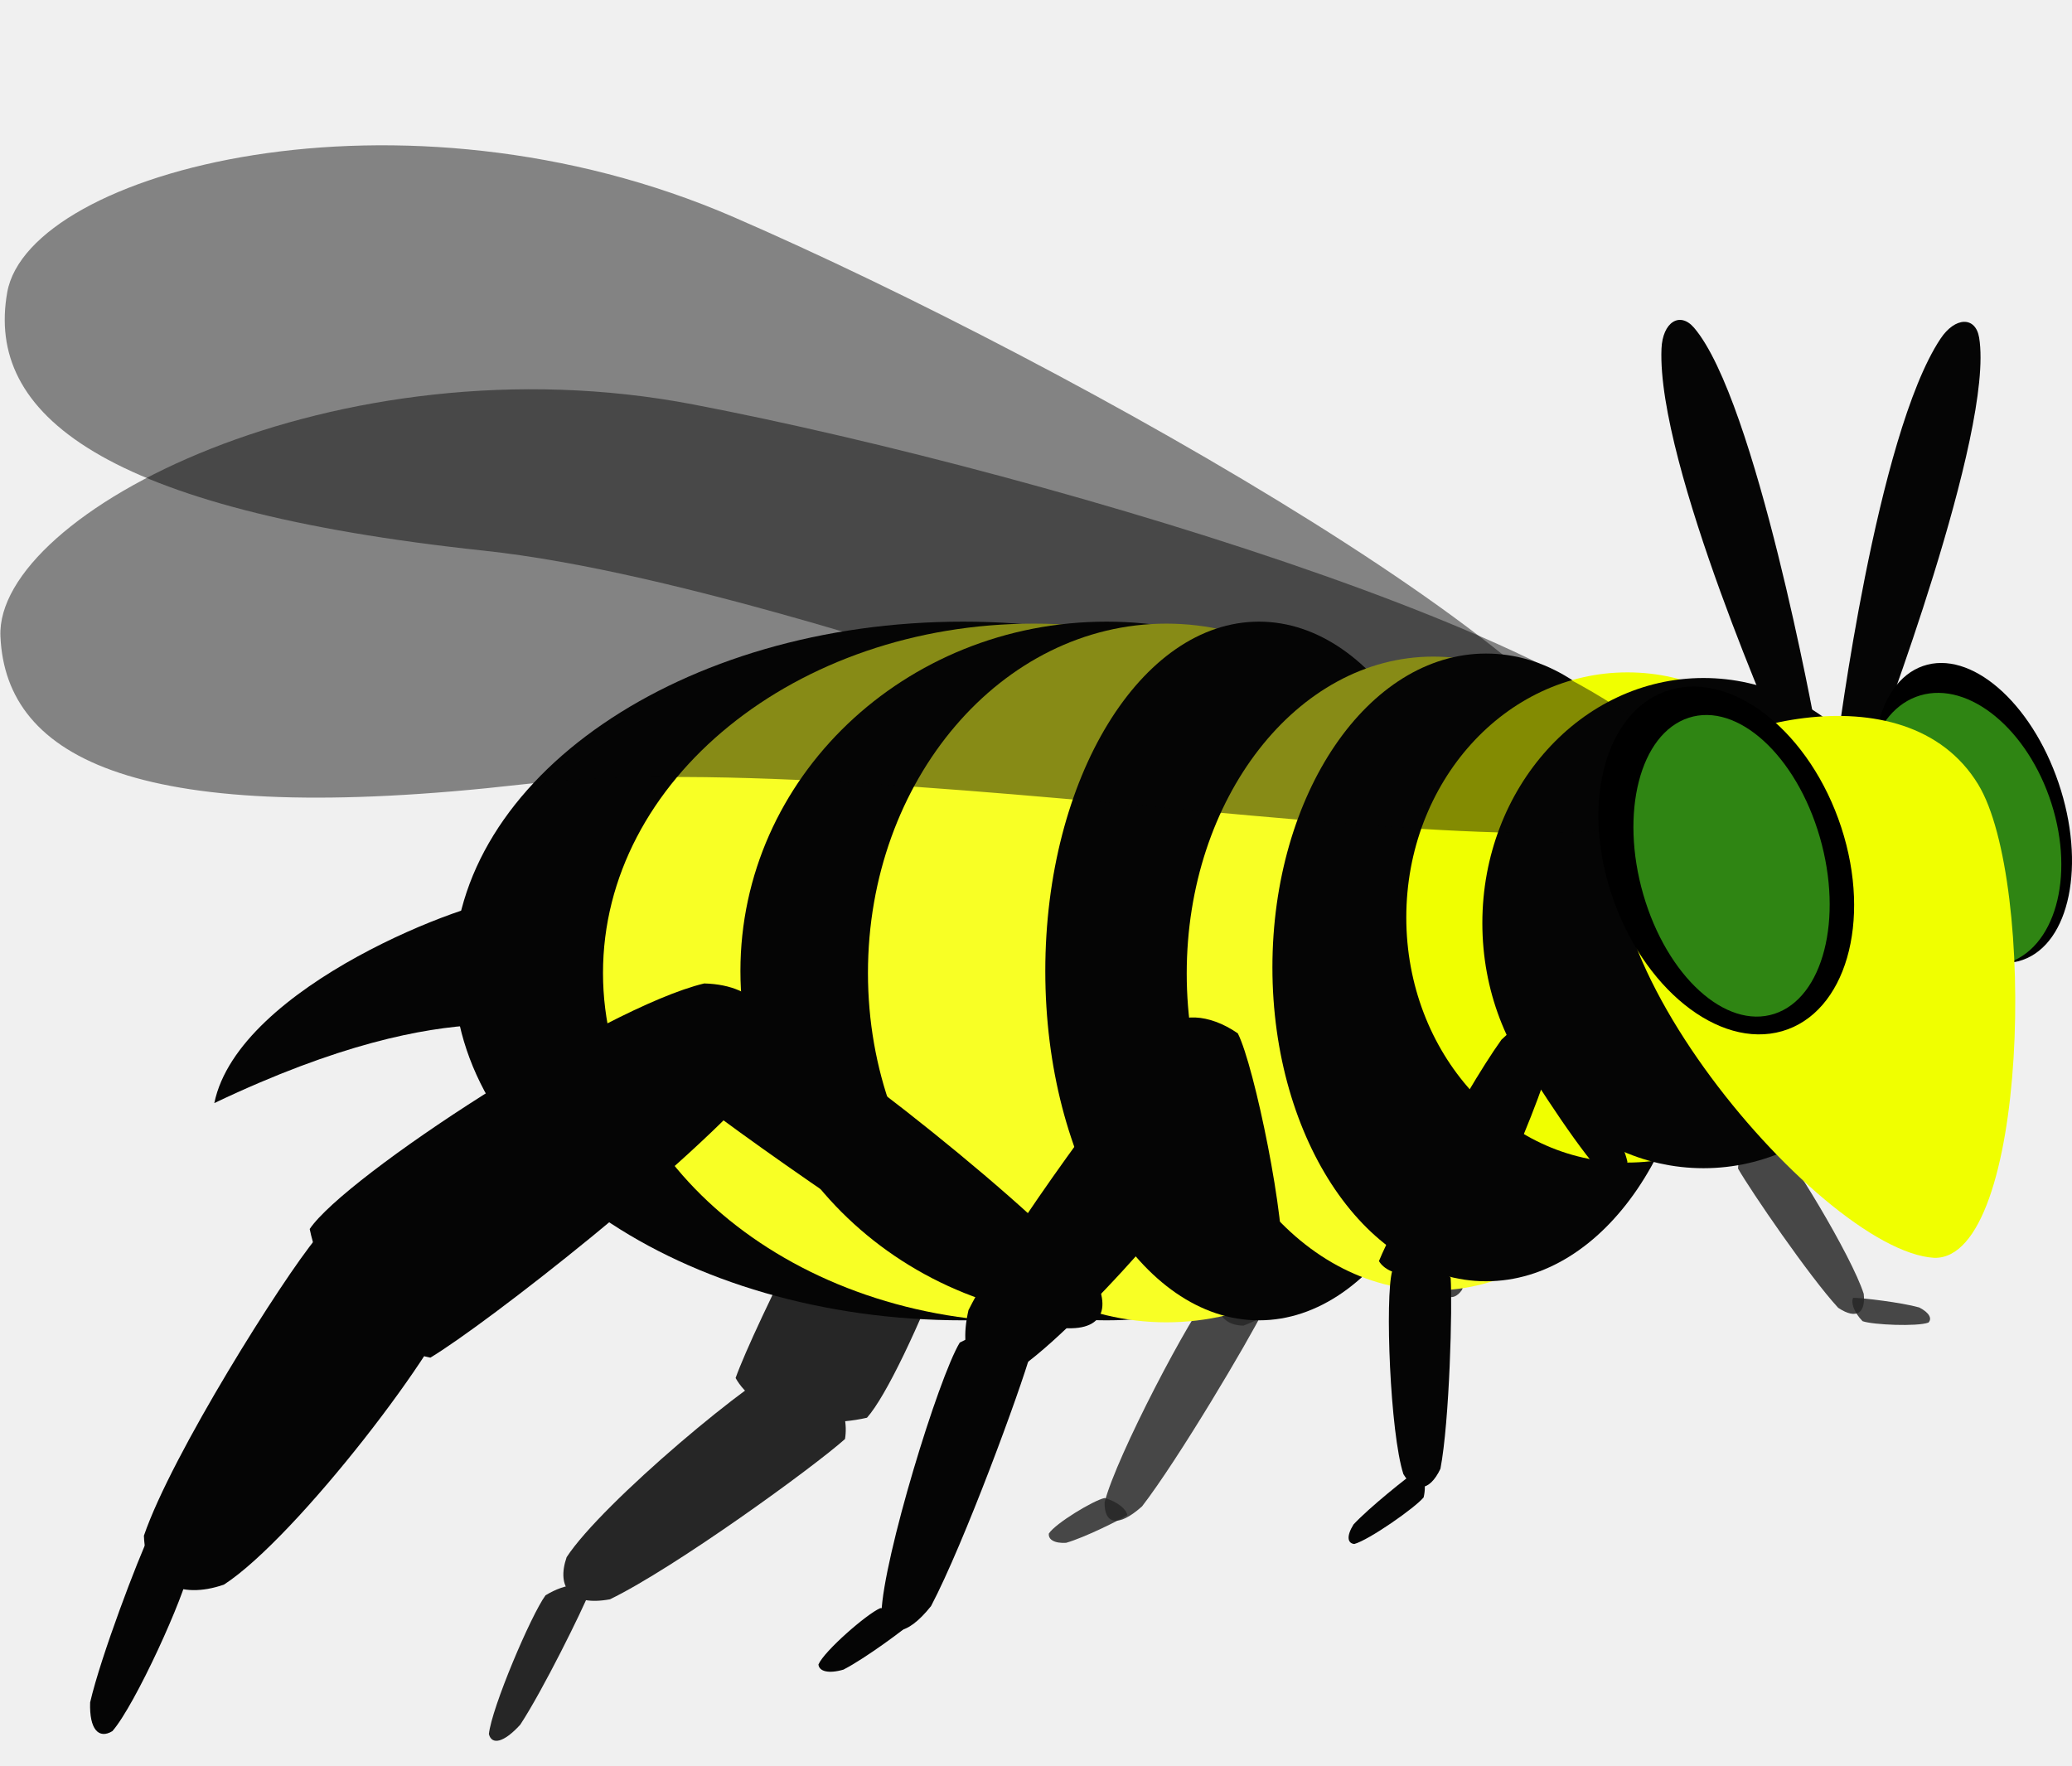
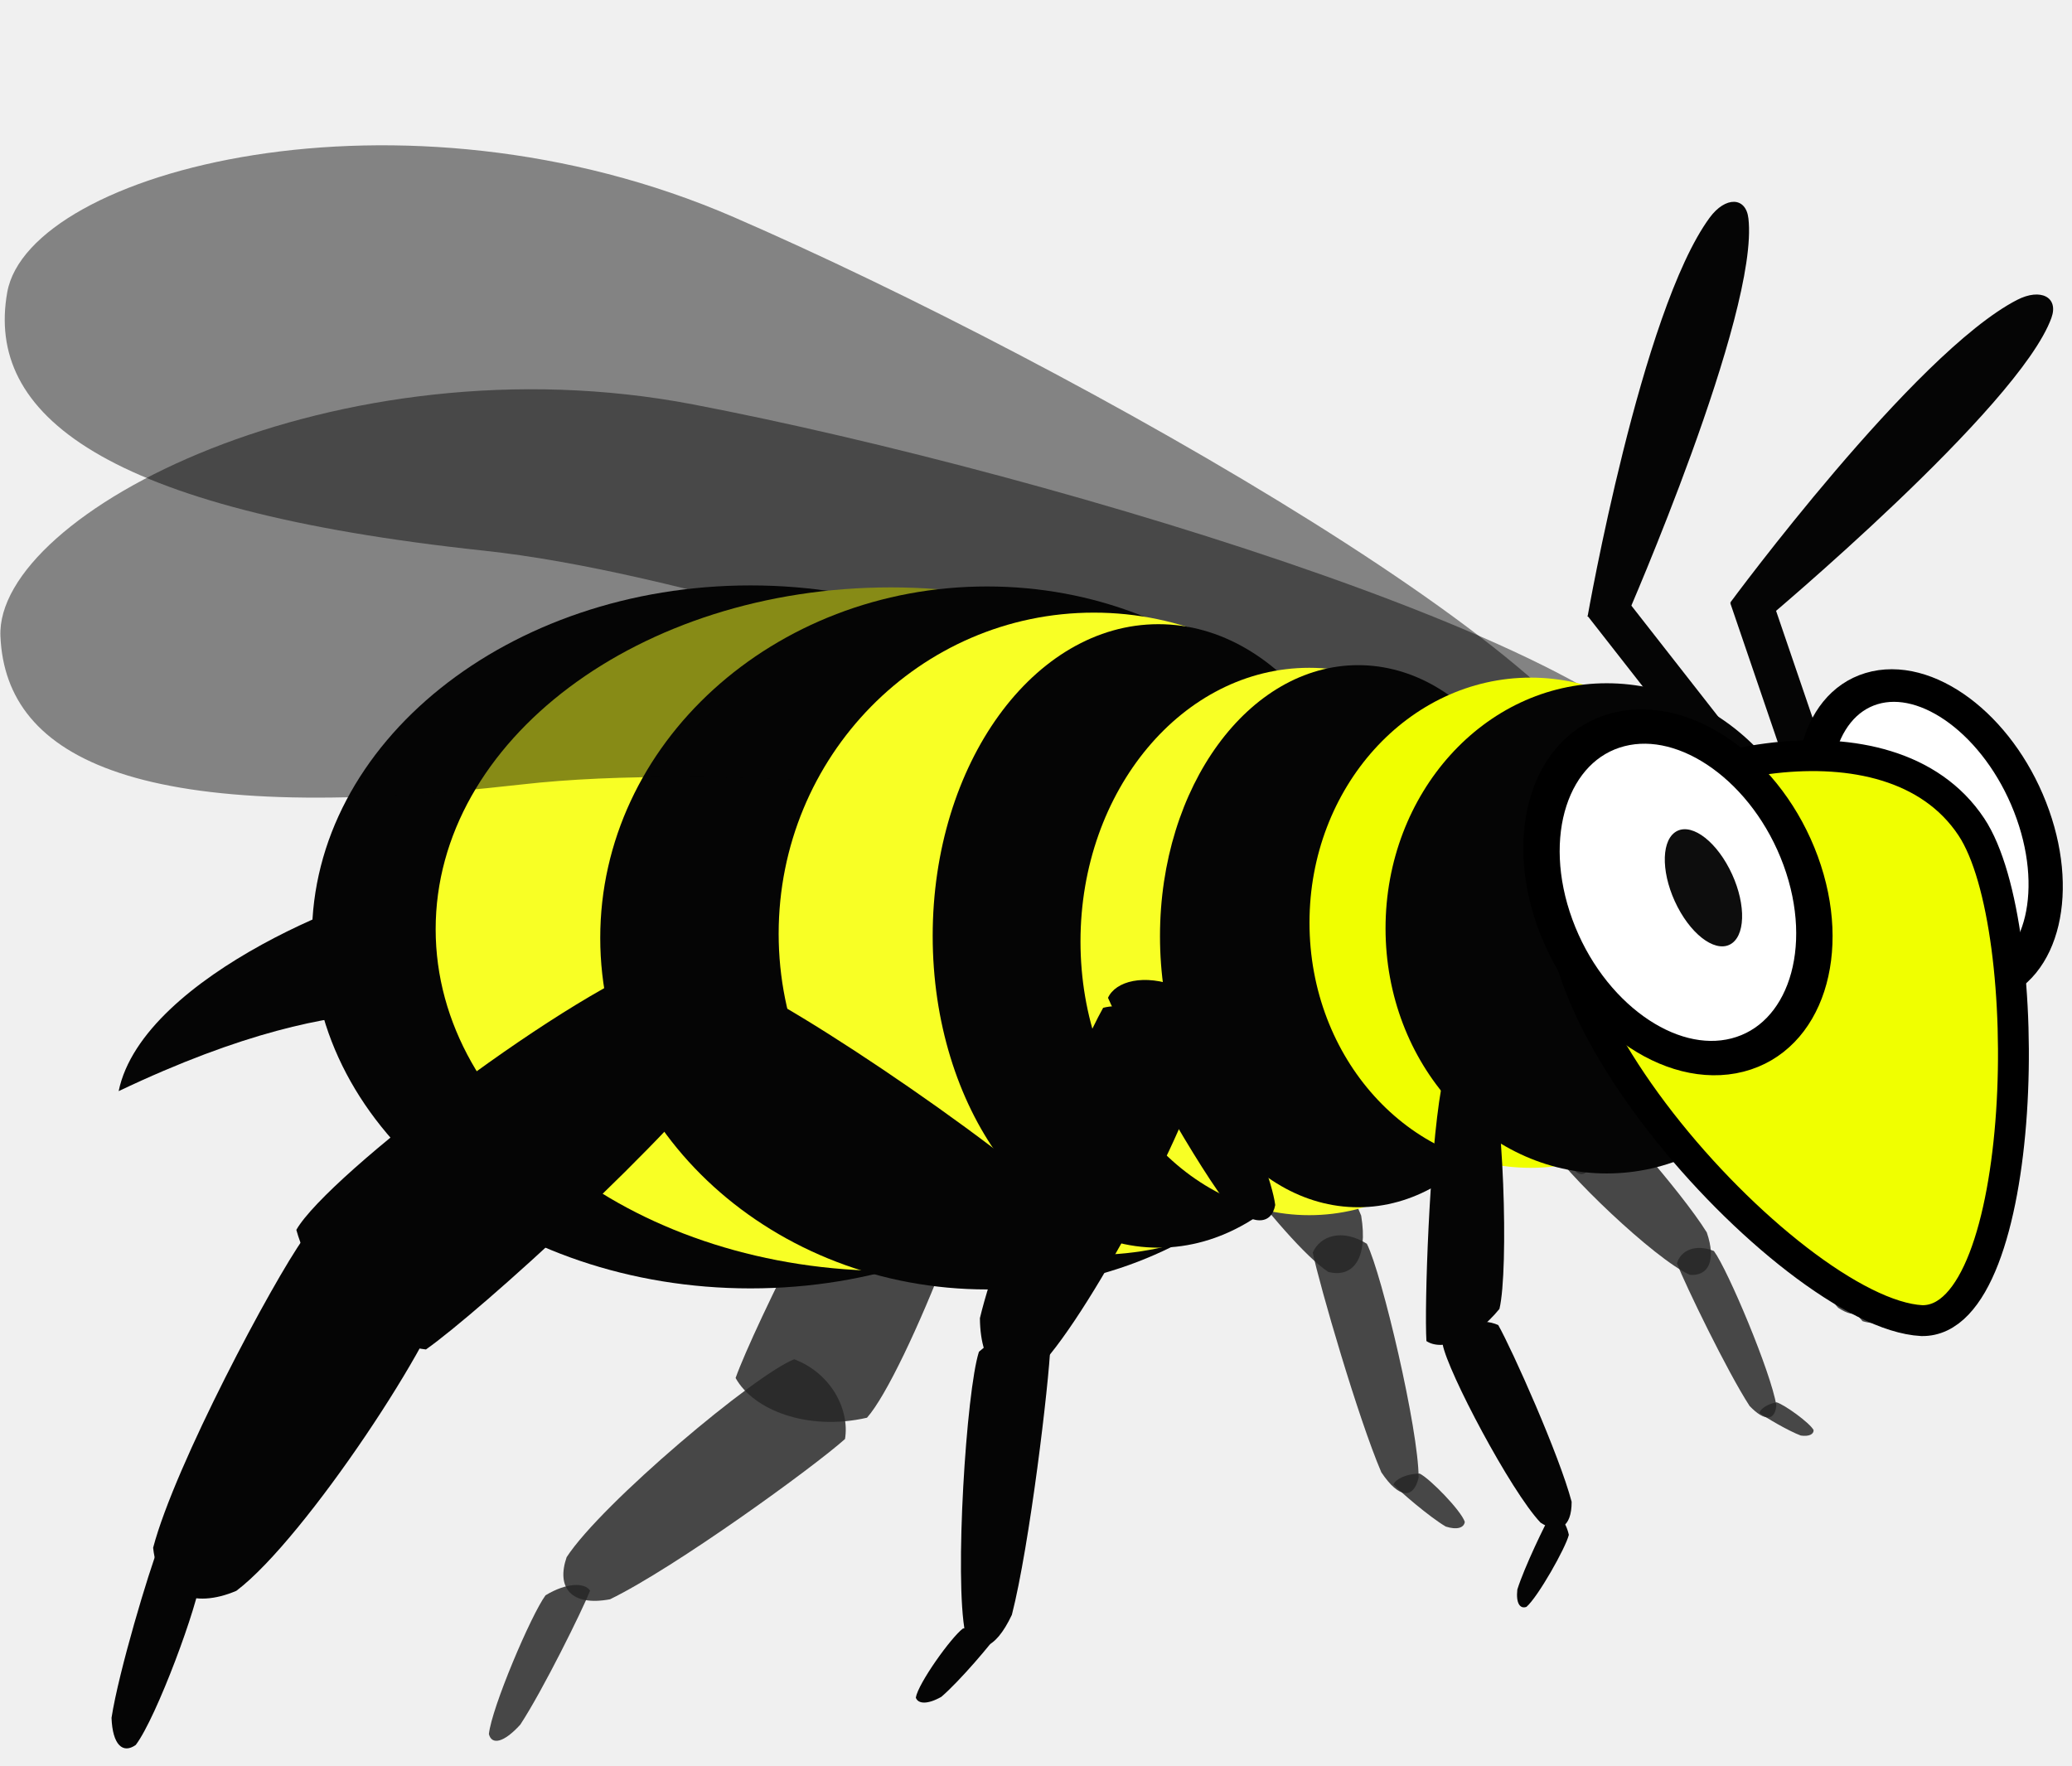
- <svg xmlns="http://www.w3.org/2000/svg" width="63.641mm" height="54.236mm" viewBox="0 0 63.641 54.236" version="1.1" id="svg5">
+ <svg xmlns="http://www.w3.org/2000/svg" xmlns:xlink="http://www.w3.org/1999/xlink" width="63.641mm" height="54.236mm" viewBox="0 0 63.641 54.236" version="1.1" id="svg5">
  <defs id="defs2" />
  <g id="layer1" transform="translate(-47.43575,-93.48444)">
-     <path id="path117403" style="fill:#050505;stroke-width:1.041;stroke-linecap:round;stroke-linejoin:round" d="m 102.196,116.457 1.001,-0.644 c 0,0 -1.824,-10.031 -3.728,-12.26 -0.438,-0.512 -0.967,-0.172 -1.001,0.644 -0.147,3.55 3.728,12.26 3.728,12.26 z" />
-     <path id="path22857" style="fill:#050505;stroke-width:1.041;stroke-linecap:round;stroke-linejoin:round" d="m 103.871,116.31 1.19,-0.033 c 0,0 3.638,-9.524 3.164,-12.418 -0.109,-0.665 -0.738,-0.648 -1.189,0.033 -1.965,2.96 -3.164,12.418 -3.164,12.418 z" />
+     <g id="g83414" transform="matrix(-0.5582543,0.5849532,0.5042407,0.6462936,83.69286,-2.310826)" style="fill:#262626;fill-opacity:0.839">
+       <g id="g83501" transform="matrix(0.7077199,-0.00730058,-0.00600868,0.6976008,29.18478,32.2992)">
+         <path id="path83404" style="fill:#262626;fill-opacity:0.839;stroke-width:0.167;stroke-linejoin:bevel" d="m 81.84,151.408 c -0.729,0.762 -1.6,0.499 -2.144,-0.954 -0.307,-2.671 0.059,-8.791 0.305,-10.253 0.799,-0.549 2.285,-0.388 3.446,0.715 0.301,1.536 -0.64,8.566 -1.608,10.492 z" transform="translate(2.942308,-12.11538)" />
+         <path id="path83406" style="fill:#262626;fill-opacity:0.839;stroke-width:0.119;stroke-linejoin:bevel" d="m 82.568,159.692 c 0.557,0.531 1.047,0.221 1.16,-1.009 -0.213,-2.183 -1.351,-7.063 -1.72,-8.212 -0.568,-0.351 -1.447,-0.054 -1.988,0.964 0.047,1.269 1.671,6.817 2.548,8.257 z" transform="translate(2.942308,-12.11538)" />
+         <path id="path83412" style="fill:#262626;fill-opacity:0.839;stroke-width:0.044;stroke-linejoin:bevel" d="m 84.765,149.967 c 0.133,0.164 0.415,0.076 0.728,-0.29 0.371,-0.653 0.91,-2.12 0.992,-2.467 -0.176,-0.11 -0.628,-0.03 -1.084,0.268 -0.25,0.379 -0.716,2.05 -0.636,2.488 z" />
+       </g>
+       <g id="g83410" transform="translate(2.942308,-12.11538)" style="fill:#262626;fill-opacity:0.839" />
+     </g>
+     <path id="path1868" style="fill:#050505;stroke-width:0.181;stroke-linejoin:bevel" d="m 62.51,122.42 c 0.357,0.666 0.762,1.644 -0.188,2.128 -1.008,0.514 -3.577,-1.195 -11.242,2.454 0.746,-3.614 7.948,-6.3 9.119,-6.278 1.171,0.022 1.971,1.061 2.311,1.695 z" />
    <path id="path43827" style="fill:#050505;fill-opacity:0.462;stroke-width:0.28;stroke-linejoin:bevel" d="m 97.195,118.295 c -0.664,3.734 -23.029,-6.626 -34.901,-7.896 -11.755,-1.257 -15.3,-4.201 -14.636,-7.935 0.664,-3.734 12.104,-6.74 22.316,-2.309 10.469,4.542 27.885,14.406 27.221,18.14 z" />
-     <g id="g18662" transform="matrix(0.8535834,0.517306,-0.7389056,0.8380969,112.679,-26.01173)" style="fill:#262626;fill-opacity:1">
-       <path id="path18555" style="fill:#262626;stroke-width:0.184;stroke-linejoin:bevel;fill-opacity:1" d="m 76.012,134.48 c -1.031,-0.723 -1.999,-0.398 -2.313,1.108 0.241,2.724 2.053,8.894 2.674,10.358 1.066,0.503 2.782,0.241 3.903,-0.953 0.008,-1.574 -2.688,-8.628 -4.264,-10.513 z" />
-       <path id="path18557" style="fill:#262626;stroke-width:0.135;stroke-linejoin:bevel;fill-opacity:1" d="m 76.116,152.673 c 0.384,0.878 1.121,1.117 1.888,0.377 0.872,-1.697 2.041,-6.101 2.197,-7.23 -0.489,-0.765 -1.678,-1.372 -2.84,-1.17 -0.598,0.915 -1.538,6.226 -1.245,8.024 z" />
-       <path id="path18559" style="fill:#262626;stroke-width:0.062;stroke-linejoin:bevel;fill-opacity:1" d="m 77.954,158.026 c 0.293,0.219 0.525,-0.006 0.538,-0.681 -0.181,-1.149 -0.912,-3.639 -1.134,-4.213 -0.293,-0.121 -0.717,0.143 -0.949,0.756 0.067,0.677 1.061,3.469 1.544,4.139 z" />
+     <g id="g18662" transform="matrix(0.8535834,0.517306,-0.7389056,0.8380969,112.679,-26.01173)" style="fill:#262626;fill-opacity:0.839">
+       <path id="path18555" style="fill:#262626;stroke-width:0.184;stroke-linejoin:bevel;fill-opacity:0.839" d="m 76.012,134.48 c -1.031,-0.723 -1.999,-0.398 -2.313,1.108 0.241,2.724 2.053,8.894 2.674,10.358 1.066,0.503 2.782,0.241 3.903,-0.953 0.008,-1.574 -2.688,-8.628 -4.264,-10.513 z" />
+       <path id="path18557" style="fill:#262626;stroke-width:0.135;stroke-linejoin:bevel;fill-opacity:0.839" d="m 76.116,152.673 c 0.384,0.878 1.121,1.117 1.888,0.377 0.872,-1.697 2.041,-6.101 2.197,-7.23 -0.489,-0.765 -1.678,-1.372 -2.84,-1.17 -0.598,0.915 -1.538,6.226 -1.245,8.024 z" />
+       <path id="path18559" style="fill:#262626;stroke-width:0.062;stroke-linejoin:bevel;fill-opacity:0.839" d="m 77.954,158.026 c 0.293,0.219 0.525,-0.006 0.538,-0.681 -0.181,-1.149 -0.912,-3.639 -1.134,-4.213 -0.293,-0.121 -0.717,0.143 -0.949,0.756 0.067,0.677 1.061,3.469 1.544,4.139 z" />
    </g>
-     <g id="g18533" transform="matrix(0.5044848,0.6319124,-0.5592797,0.5992999,120.7621,-2.849138)" style="fill:#262626;fill-opacity:0.839">
+     <g id="g18533" transform="matrix(-0.6462986,0.485918,0.3919099,0.7199727,88.43652,-8.929138)" style="fill:#262626;fill-opacity:0.839">
      <g id="g18112" transform="translate(2.942308,-12.11538)" style="fill:#262626;fill-opacity:0.839">
        <path id="path17998" style="fill:#262626;fill-opacity:0.839;stroke-width:0.167;stroke-linejoin:bevel" d="m 81.84,151.408 c -0.729,0.762 -1.6,0.499 -2.144,-0.954 -0.307,-2.671 0.059,-8.791 0.305,-10.253 0.799,-0.549 2.285,-0.388 3.446,0.715 0.301,1.536 -0.64,8.566 -1.608,10.492 z" />
        <path id="path18103" style="fill:#262626;fill-opacity:0.839;stroke-width:0.119;stroke-linejoin:bevel" d="m 82.568,159.692 c 0.557,0.531 1.047,0.221 1.16,-1.009 -0.213,-2.183 -1.351,-7.063 -1.72,-8.212 -0.568,-0.351 -1.447,-0.054 -1.988,0.964 0.047,1.269 1.671,6.817 2.548,8.257 z" />
        <path id="path18107" style="fill:#262626;fill-opacity:0.839;stroke-width:0.108;stroke-linejoin:bevel" d="m 87.036,144.091 c 0.102,0.627 -0.425,0.858 -1.466,0.431 -1.611,-1.06 -4.834,-3.915 -5.534,-4.661 0.046,-0.561 0.786,-1.081 1.904,-1.055 0.981,0.56 4.455,4.047 5.096,5.285 z" />
      </g>
      <path id="path18118" style="fill:#262626;fill-opacity:0.839;stroke-width:0.044;stroke-linejoin:bevel" d="m 84.765,149.967 c 0.133,0.164 0.415,0.076 0.728,-0.29 0.371,-0.653 0.91,-2.12 0.992,-2.467 -0.176,-0.11 -0.628,-0.03 -1.084,0.268 -0.25,0.379 -0.716,2.05 -0.636,2.488 z" />
    </g>
+     <ellipse style="fill:#050505;fill-opacity:1;stroke-width:0.257;stroke-linejoin:bevel" id="ellipse71560" cx="70.487" cy="122.264" rx="13.47" ry="10.797" />
    <g id="g18138" transform="matrix(0.564851,-0.6912925,0.6904127,0.5944707,-54.22143,106.3114)" style="fill:#262626;fill-opacity:0.839">
      <path id="path18130" style="fill:#262626;stroke-width:0.068;stroke-linejoin:bevel;fill-opacity:0.839" d="m 90.073,143.472 c -0.117,0.457 0.143,0.643 0.743,0.364 0.969,-0.724 2.982,-2.711 3.432,-3.235 0.031,-0.413 -0.314,-0.819 -0.916,-0.836 -0.582,0.378 -2.792,2.82 -3.259,3.706 z" />
      <path id="path18132" style="fill:#262626;stroke-width:0.108;stroke-linejoin:bevel;fill-opacity:0.839" d="m 93.069,140.077 c 0.317,-0.551 0.871,-0.396 1.408,0.593 0.578,1.84 1.271,6.089 1.342,7.11 -0.391,0.406 -1.293,0.341 -2.143,-0.386 -0.406,-1.054 -0.894,-5.952 -0.608,-7.316 z" />
      <path id="path18134" style="fill:#262626;stroke-width:0.085;stroke-linejoin:bevel;fill-opacity:0.839" d="m 93.328,153.798 c -0.451,0.465 -0.848,0.384 -0.942,-0.366 0.17,-1.428 1.086,-4.774 1.383,-5.586 0.46,-0.355 1.173,-0.373 1.612,0.144 -0.036,0.812 -1.345,4.694 -2.054,5.807 z" />
      <path id="path18136" style="fill:#262626;stroke-width:0.036;stroke-linejoin:bevel;fill-opacity:0.839" d="m 94.026,156.105 c 0.19,0.019 0.281,-0.185 0.189,-0.562 -0.267,-0.571 -1.027,-1.692 -1.231,-1.932 -0.175,0.034 -0.364,0.327 -0.399,0.745 0.136,0.35 1.083,1.547 1.441,1.749 z" />
    </g>
-     <path id="path1868" style="fill:#050505;stroke-width:0.181;stroke-linejoin:bevel" d="m 65.448,122.787 c 0.357,0.666 0.762,1.644 -0.188,2.128 -1.008,0.514 -3.577,-1.195 -11.242,2.454 0.746,-3.614 7.948,-6.3 9.119,-6.278 1.171,0.022 1.971,1.061 2.311,1.695 z" />
-     <g id="g4846" transform="translate(0.2447677,-0.6119193)">
-       <ellipse style="fill:#050505;fill-opacity:1;stroke-width:0.277;stroke-linejoin:bevel" id="path846" cx="76.773" cy="123.923" rx="15.65" ry="10.731" />
-       <ellipse style="fill:#f8ff25;fill-opacity:1;stroke-width:0.254;stroke-linejoin:bevel" id="ellipse1398" cx="78.945" cy="123.984" rx="13.233" ry="10.731" />
-       <ellipse style="fill:#050505;fill-opacity:1;stroke-width:0.234;stroke-linejoin:bevel" id="ellipse1840" cx="81.178" cy="123.923" rx="11.245" ry="10.731" />
-       <ellipse style="fill:#f8ff25;fill-opacity:1;stroke-width:0.212;stroke-linejoin:bevel" id="ellipse1842" cx="83.014" cy="123.984" rx="9.164" ry="10.731" />
-       <ellipse style="fill:#050505;fill-opacity:1;stroke-width:0.179;stroke-linejoin:bevel" id="ellipse1844" cx="85.86" cy="123.923" rx="6.563" ry="10.731" />
+     <ellipse style="fill:#f8ff25;fill-opacity:1;stroke-width:0.259;stroke-linejoin:bevel" id="ellipse1398-8" cx="74.798" cy="122.027" rx="13.981" ry="10.499" />
+     <ellipse style="fill:#050505;fill-opacity:1;stroke-width:0.242;stroke-linejoin:bevel" id="ellipse1840-4" cx="77.752" cy="122.296" rx="11.88" ry="10.797" />
+     <path id="path15388" style="fill:#050505;fill-opacity:0.462;stroke-width:0.28;stroke-linejoin:bevel" d="m 99.246,117.666 c 0.167,3.789 -23.92,-1.438 -35.782,-0.085 -11.746,1.339 -15.848,-0.759 -16.015,-4.548 -0.167,-3.789 10.341,-9.22 21.273,-7.126 11.209,2.147 30.357,7.97 30.524,11.759 z" />
+     <ellipse style="fill:#f8ff25;fill-opacity:1;stroke-width:0.209;stroke-linejoin:bevel" id="ellipse1842-9" cx="81.034" cy="122.167" rx="9.682" ry="9.864" />
+     <path id="path18002" style="fill:#050505;stroke-width:0.184;stroke-linejoin:bevel" d="m 80.817,131.233 c 0.527,1.081 -0.147,1.668 -1.999,1.263 -3.102,-1.339 -9.742,-5.321 -11.259,-6.409 -0.26,-1.013 0.57,-2.189 2.305,-2.521 1.838,0.663 9.238,5.684 10.953,7.667 z" />
+     <ellipse style="fill:#050505;fill-opacity:1;stroke-width:0.174;stroke-linejoin:bevel" id="ellipse1844-1" cx="83.017" cy="122.234" rx="6.934" ry="9.576" />
+     <g id="g43887" transform="rotate(-16.03974,57.87783,135.4083)">
+       <path id="rect15412" style="fill:#050505;stroke-width:0.238;stroke-linejoin:bevel" d="m 71.147,126.172 c 1.615,0.385 2.234,1.609 1.18,3.212 -2.664,2.108 -9.888,5.648 -11.781,6.301 -1.451,-0.608 -2.828,-2.509 -2.811,-4.631 1.401,-1.363 10.245,-4.799 13.412,-4.882 z" />
+       <path id="path18114" style="fill:#050505;stroke-width:0.195;stroke-linejoin:bevel" d="m 52.905,141.201 c -1.419,0.178 -2.351,-0.528 -2.095,-1.978 1.35,-2.266 5.796,-6.846 7.06,-7.85 1.369,0.029 3.147,1.008 3.9,2.539 -0.618,1.375 -6.386,6.337 -8.866,7.288 z" />
+       <path id="path18116" style="fill:#050505;stroke-width:0.08;stroke-linejoin:bevel" d="m 48.622,144.898 c -0.455,0.159 -0.685,-0.192 -0.484,-1.006 0.607,-1.314 2.367,-4.042 2.843,-4.652 0.422,-0.043 0.891,0.424 0.997,1.24 -0.306,0.788 -2.507,3.785 -3.355,4.418 z" />
    </g>
-     <g id="g4839" transform="translate(-12.23839,0.6119193)">
-       <ellipse style="fill:#f8ff25;fill-opacity:1;stroke-width:0.183;stroke-linejoin:bevel" id="ellipse4835" cx="103.697" cy="122.777" rx="7.573" ry="9.735" />
-       <ellipse style="fill:#050505;fill-opacity:1;stroke-width:0.17;stroke-linejoin:bevel" id="ellipse4833" cx="105.319" cy="122.589" rx="6.563" ry="9.641" />
+     <g id="g4839-6" transform="matrix(0.9276761,0,0,0.8636031,-8.549063,16.37418)">
+       <ellipse style="fill:#f8ff25;fill-opacity:1;stroke-width:0.183;stroke-linejoin:bevel" id="ellipse4835-6" cx="103.697" cy="122.777" rx="7.573" ry="9.735" />
+       <ellipse style="fill:#050505;fill-opacity:1;stroke-width:0.17;stroke-linejoin:bevel" id="ellipse4833-9" cx="105.319" cy="122.589" rx="6.563" ry="9.641" />
    </g>
-     <g id="g14903" transform="translate(-6.380301,-0.6119193)">
-       <ellipse style="fill:#f0ff00;fill-opacity:1;stroke-width:0.308;stroke-linejoin:bevel" id="path9417" cx="103.803" cy="122.279" rx="6.793" ry="7.529" />
-       <ellipse style="fill:#050505;fill-opacity:1;stroke-width:0.308;stroke-linejoin:bevel" id="ellipse11237" cx="106.139" cy="122.452" rx="6.793" ry="7.529" />
-     </g>
-     <path id="path15388" style="fill:#050505;fill-opacity:0.462;stroke-width:0.28;stroke-linejoin:bevel" d="m 99.246,117.666 c 0.167,3.789 -23.92,-1.438 -35.782,-0.085 -11.746,1.339 -15.848,-0.759 -16.015,-4.548 -0.167,-3.789 10.341,-9.22 21.273,-7.126 11.209,2.147 30.357,7.97 30.524,11.759 z" />
-     <g id="g9393" transform="matrix(1.239983,0,0,1.26205,-28.15823,-19.07471)">
-       <ellipse style="fill:#000000;fill-opacity:1;stroke-width:0.062;stroke-linejoin:bevel" id="ellipse8524" cx="-138.711" cy="68.318" rx="3.784" ry="2.249" transform="matrix(-0.3258962,-0.9454056,0.9459188,-0.3244036,0,0)" />
-       <ellipse style="fill:#2f8513;fill-opacity:1;stroke-width:0.06;stroke-linejoin:bevel" id="ellipse9386" cx="-135.6" cy="70.419" rx="3.431" ry="2.276" transform="matrix(-0.3093539,-0.950947,0.9605961,-0.277948,0,0)" />
-       <path id="ellipse4848" style="fill:#f0ff00;stroke-width:0.11;stroke-linejoin:bevel" d="m 101.596,108.453 c 1.482,-1.638 6.566,-3.074 8.367,-0.175 1.457,2.345 1.245,11.572 -1.085,11.525 -2.882,-0.159 -9.894,-8.387 -7.281,-11.35 z" />
-       <ellipse style="fill:#000000;fill-opacity:1;stroke-width:0.077;stroke-linejoin:bevel" id="ellipse4850" cx="-134.344" cy="63.709" rx="4.379" ry="2.96" transform="matrix(-0.3157592,-0.9488393,0.9622482,-0.2721735,0,0)" />
-       <ellipse style="fill:#2f8513;fill-opacity:1;stroke-width:0.063;stroke-linejoin:bevel" id="ellipse8628" cx="-136.672" cy="68.477" rx="3.756" ry="2.295" transform="matrix(-0.2826169,-0.9592329,0.952567,-0.3043291,0,0)" />
-     </g>
-     <path id="path18002" style="fill:#050505;stroke-width:0.184;stroke-linejoin:bevel" d="m 81.167,132.96 c 0.448,1.116 -0.267,1.654 -2.085,1.116 -2.997,-1.559 -9.332,-6.011 -10.767,-7.206 -0.186,-1.029 0.726,-2.142 2.481,-2.348 1.785,0.794 8.803,6.336 10.371,8.438 z" />
-     <g id="g43887" transform="rotate(-16.03974,57.87783,135.4083)">
-       <path id="rect15412" style="fill:#050505;stroke-width:0.238;stroke-linejoin:bevel" d="m 71.867,127.241 c 1.583,0.501 2.111,1.766 0.945,3.289 -2.809,1.91 -10.27,4.919 -12.205,5.434 -1.403,-0.712 -2.639,-2.707 -2.47,-4.822 1.496,-1.258 10.565,-4.047 13.73,-3.901 z" />
-       <path id="path18114" style="fill:#050505;stroke-width:0.195;stroke-linejoin:bevel" d="m 52.587,140.913 c -1.428,0.075 -2.307,-0.697 -1.947,-2.124 1.51,-2.163 6.275,-6.41 7.609,-7.319 1.364,0.128 3.066,1.233 3.707,2.814 -0.716,1.326 -6.827,5.859 -9.369,6.629 z" />
-       <path id="path18116" style="fill:#050505;stroke-width:0.08;stroke-linejoin:bevel" d="m 48.048,144.292 c -0.465,0.126 -0.669,-0.241 -0.41,-1.038 0.701,-1.266 2.653,-3.86 3.171,-4.434 0.424,-0.012 0.858,0.487 0.905,1.309 -0.362,0.764 -2.774,3.594 -3.666,4.164 z" />
-     </g>
-     <g id="g18545" transform="rotate(33.31025,87.61582,126.915)">
+     <g id="g18545" transform="rotate(19.95087,92.48843,121.6453)">
      <g id="g18541" transform="translate(2.942308,-12.11538)">
        <path id="path18535" style="fill:#050505;stroke-width:0.167;stroke-linejoin:bevel" d="m 81.84,151.408 c -0.729,0.762 -1.6,0.499 -2.144,-0.954 -0.307,-2.671 0.059,-8.791 0.305,-10.253 0.799,-0.549 2.285,-0.388 3.446,0.715 0.301,1.536 -0.64,8.566 -1.608,10.492 z" />
        <path id="path18537" style="fill:#050505;stroke-width:0.119;stroke-linejoin:bevel" d="m 82.568,159.692 c 0.557,0.531 1.047,0.221 1.16,-1.009 -0.213,-2.183 -1.351,-7.063 -1.72,-8.212 -0.568,-0.351 -1.447,-0.054 -1.988,0.964 0.047,1.269 1.671,6.817 2.548,8.257 z" />
        <path id="path18539" style="fill:#050505;stroke-width:0.108;stroke-linejoin:bevel" d="m 87.036,144.091 c 0.102,0.627 -0.425,0.858 -1.466,0.431 -1.611,-1.06 -4.834,-3.915 -5.534,-4.661 0.046,-0.561 0.786,-1.081 1.904,-1.055 0.981,0.56 4.455,4.047 5.096,5.285 z" />
      </g>
      <path id="path18543" style="fill:#050505;stroke-width:0.044;stroke-linejoin:bevel" d="m 84.765,149.967 c 0.133,0.164 0.415,0.076 0.728,-0.29 0.371,-0.653 0.91,-2.12 0.992,-2.467 -0.176,-0.11 -0.628,-0.03 -1.084,0.268 -0.25,0.379 -0.716,2.05 -0.636,2.488 z" />
    </g>
-     <g id="g18128" transform="matrix(-1.084572,-0.216216,-0.324584,0.9973529,241.6794,5.550916)" style="fill:#050505;fill-opacity:1">
+     <use x="0" y="0" xlink:href="#rect76516" id="use78163" transform="rotate(19.18721,99.53092,125.1863)" width="100%" height="100%" />
+     <rect style="fill:#050505;fill-opacity:1;stroke:none;stroke-width:2.238;stroke-linecap:round;stroke-linejoin:round;stroke-miterlimit:4;stroke-dasharray:none;stroke-opacity:1;paint-order:stroke fill markers" id="rect76516" width="1.254" height="6.395" x="6.503" y="147.804" transform="rotate(-38.03843)" />
+     <path id="path117403-5" style="fill:#050505;stroke-width:1.041;stroke-linecap:round;stroke-linejoin:round" d="m 100.577,111.999 1.055,0.551 c 0,0 7.817,-6.545 8.813,-9.302 0.229,-0.634 -0.329,-0.925 -1.055,-0.551 -3.159,1.627 -8.813,9.302 -8.813,9.302 z" />
+     <g id="g14903-4" transform="translate(-9.353568,-0.4506106)">
+       <ellipse style="fill:#f0ff00;fill-opacity:1;stroke-width:0.308;stroke-linejoin:bevel" id="path9417-2" cx="103.803" cy="122.279" rx="6.793" ry="7.529" />
+       <ellipse style="fill:#050505;fill-opacity:1;stroke-width:0.308;stroke-linejoin:bevel" id="ellipse11237-8" cx="106.139" cy="122.452" rx="6.793" ry="7.529" />
+     </g>
+     <path id="path22857-2" style="fill:#050505;stroke-width:1.041;stroke-linecap:round;stroke-linejoin:round" d="m 96.198,112.423 1.19,0.024 c 0,0 4.086,-9.341 3.75,-12.253 -0.077,-0.67 -0.706,-0.682 -1.19,-0.024 -2.104,2.864 -3.75,12.253 -3.75,12.253 z" />
+     <ellipse style="fill:#ffffff;fill-opacity:1;stroke:#000000;stroke-width:1.027;stroke-linejoin:bevel;stroke-miterlimit:4;stroke-dasharray:none;stroke-opacity:1" id="ellipse8524-8" cx="-145.426" cy="56.098" rx="4.902" ry="3.22" transform="matrix(-0.36447,-0.9312151,0.957284,-0.2891492,0,0)" />
+     <path id="ellipse4848-1" style="fill:#f0ff00;stroke:#000000;stroke-width:0.948;stroke-linejoin:bevel;stroke-miterlimit:4;stroke-dasharray:none;stroke-opacity:1" d="m 96.237,119.117 c 2.082,-2.155 9.221,-4.044 11.75,-0.23 2.046,3.086 1.748,15.227 -1.524,15.164 -4.047,-0.209 -13.894,-11.035 -10.225,-14.934 z" />
+     <ellipse style="fill:#ffffff;fill-opacity:1;stroke:#000000;stroke-width:1.087;stroke-linejoin:bevel;stroke-miterlimit:4;stroke-dasharray:none;stroke-opacity:1" id="ellipse4850-7" cx="-142.432" cy="51.628" rx="5.323" ry="3.892" transform="matrix(-0.3438215,-0.939035,0.9685073,-0.2489853,0,0)" />
+     <ellipse style="fill:#0d0d0d;fill-opacity:1;stroke:none;stroke-width:0.704;stroke-linejoin:bevel;stroke-miterlimit:4;stroke-dasharray:none;stroke-opacity:1" id="ellipse8628-3" cx="-158.381" cy="33.33" rx="1.915" ry="0.989" transform="matrix(-0.4606618,-0.8875758,0.8039882,-0.5946453,0,0)" />
+     <g id="g18128" transform="matrix(-1.071508,0.2737061,0.1382882,1.039684,173.4827,-45.19153)" style="fill:#050505;fill-opacity:1">
      <path id="path18105" style="fill:#050505;fill-opacity:1;stroke-width:0.068;stroke-linejoin:bevel" d="m 90.073,143.472 c -0.117,0.457 0.143,0.643 0.743,0.364 0.969,-0.724 2.982,-2.711 3.432,-3.235 0.031,-0.413 -0.314,-0.819 -0.916,-0.836 -0.582,0.378 -2.792,2.82 -3.259,3.706 z" />
      <path id="path18000" style="fill:#050505;fill-opacity:1;stroke-width:0.108;stroke-linejoin:bevel" d="m 93.069,140.077 c 0.317,-0.551 0.871,-0.396 1.408,0.593 0.578,1.84 1.271,6.089 1.342,7.11 -0.391,0.406 -1.293,0.341 -2.143,-0.386 -0.406,-1.054 -0.894,-5.952 -0.608,-7.316 z" />
      <path id="path18120" style="fill:#050505;fill-opacity:1;stroke-width:0.085;stroke-linejoin:bevel" d="m 93.328,153.798 c -0.451,0.465 -0.848,0.384 -0.942,-0.366 0.17,-1.428 1.086,-4.774 1.383,-5.586 0.46,-0.355 1.173,-0.373 1.612,0.144 -0.036,0.812 -1.345,4.694 -2.054,5.807 z" />
      <path id="path18122" style="fill:#050505;fill-opacity:1;stroke-width:0.036;stroke-linejoin:bevel" d="m 94.026,156.105 c 0.19,0.019 0.281,-0.185 0.189,-0.562 -0.267,-0.571 -1.027,-1.692 -1.231,-1.932 -0.175,0.034 -0.364,0.327 -0.399,0.745 0.136,0.35 1.083,1.547 1.441,1.749 z" />
    </g>
  </g>
</svg>
